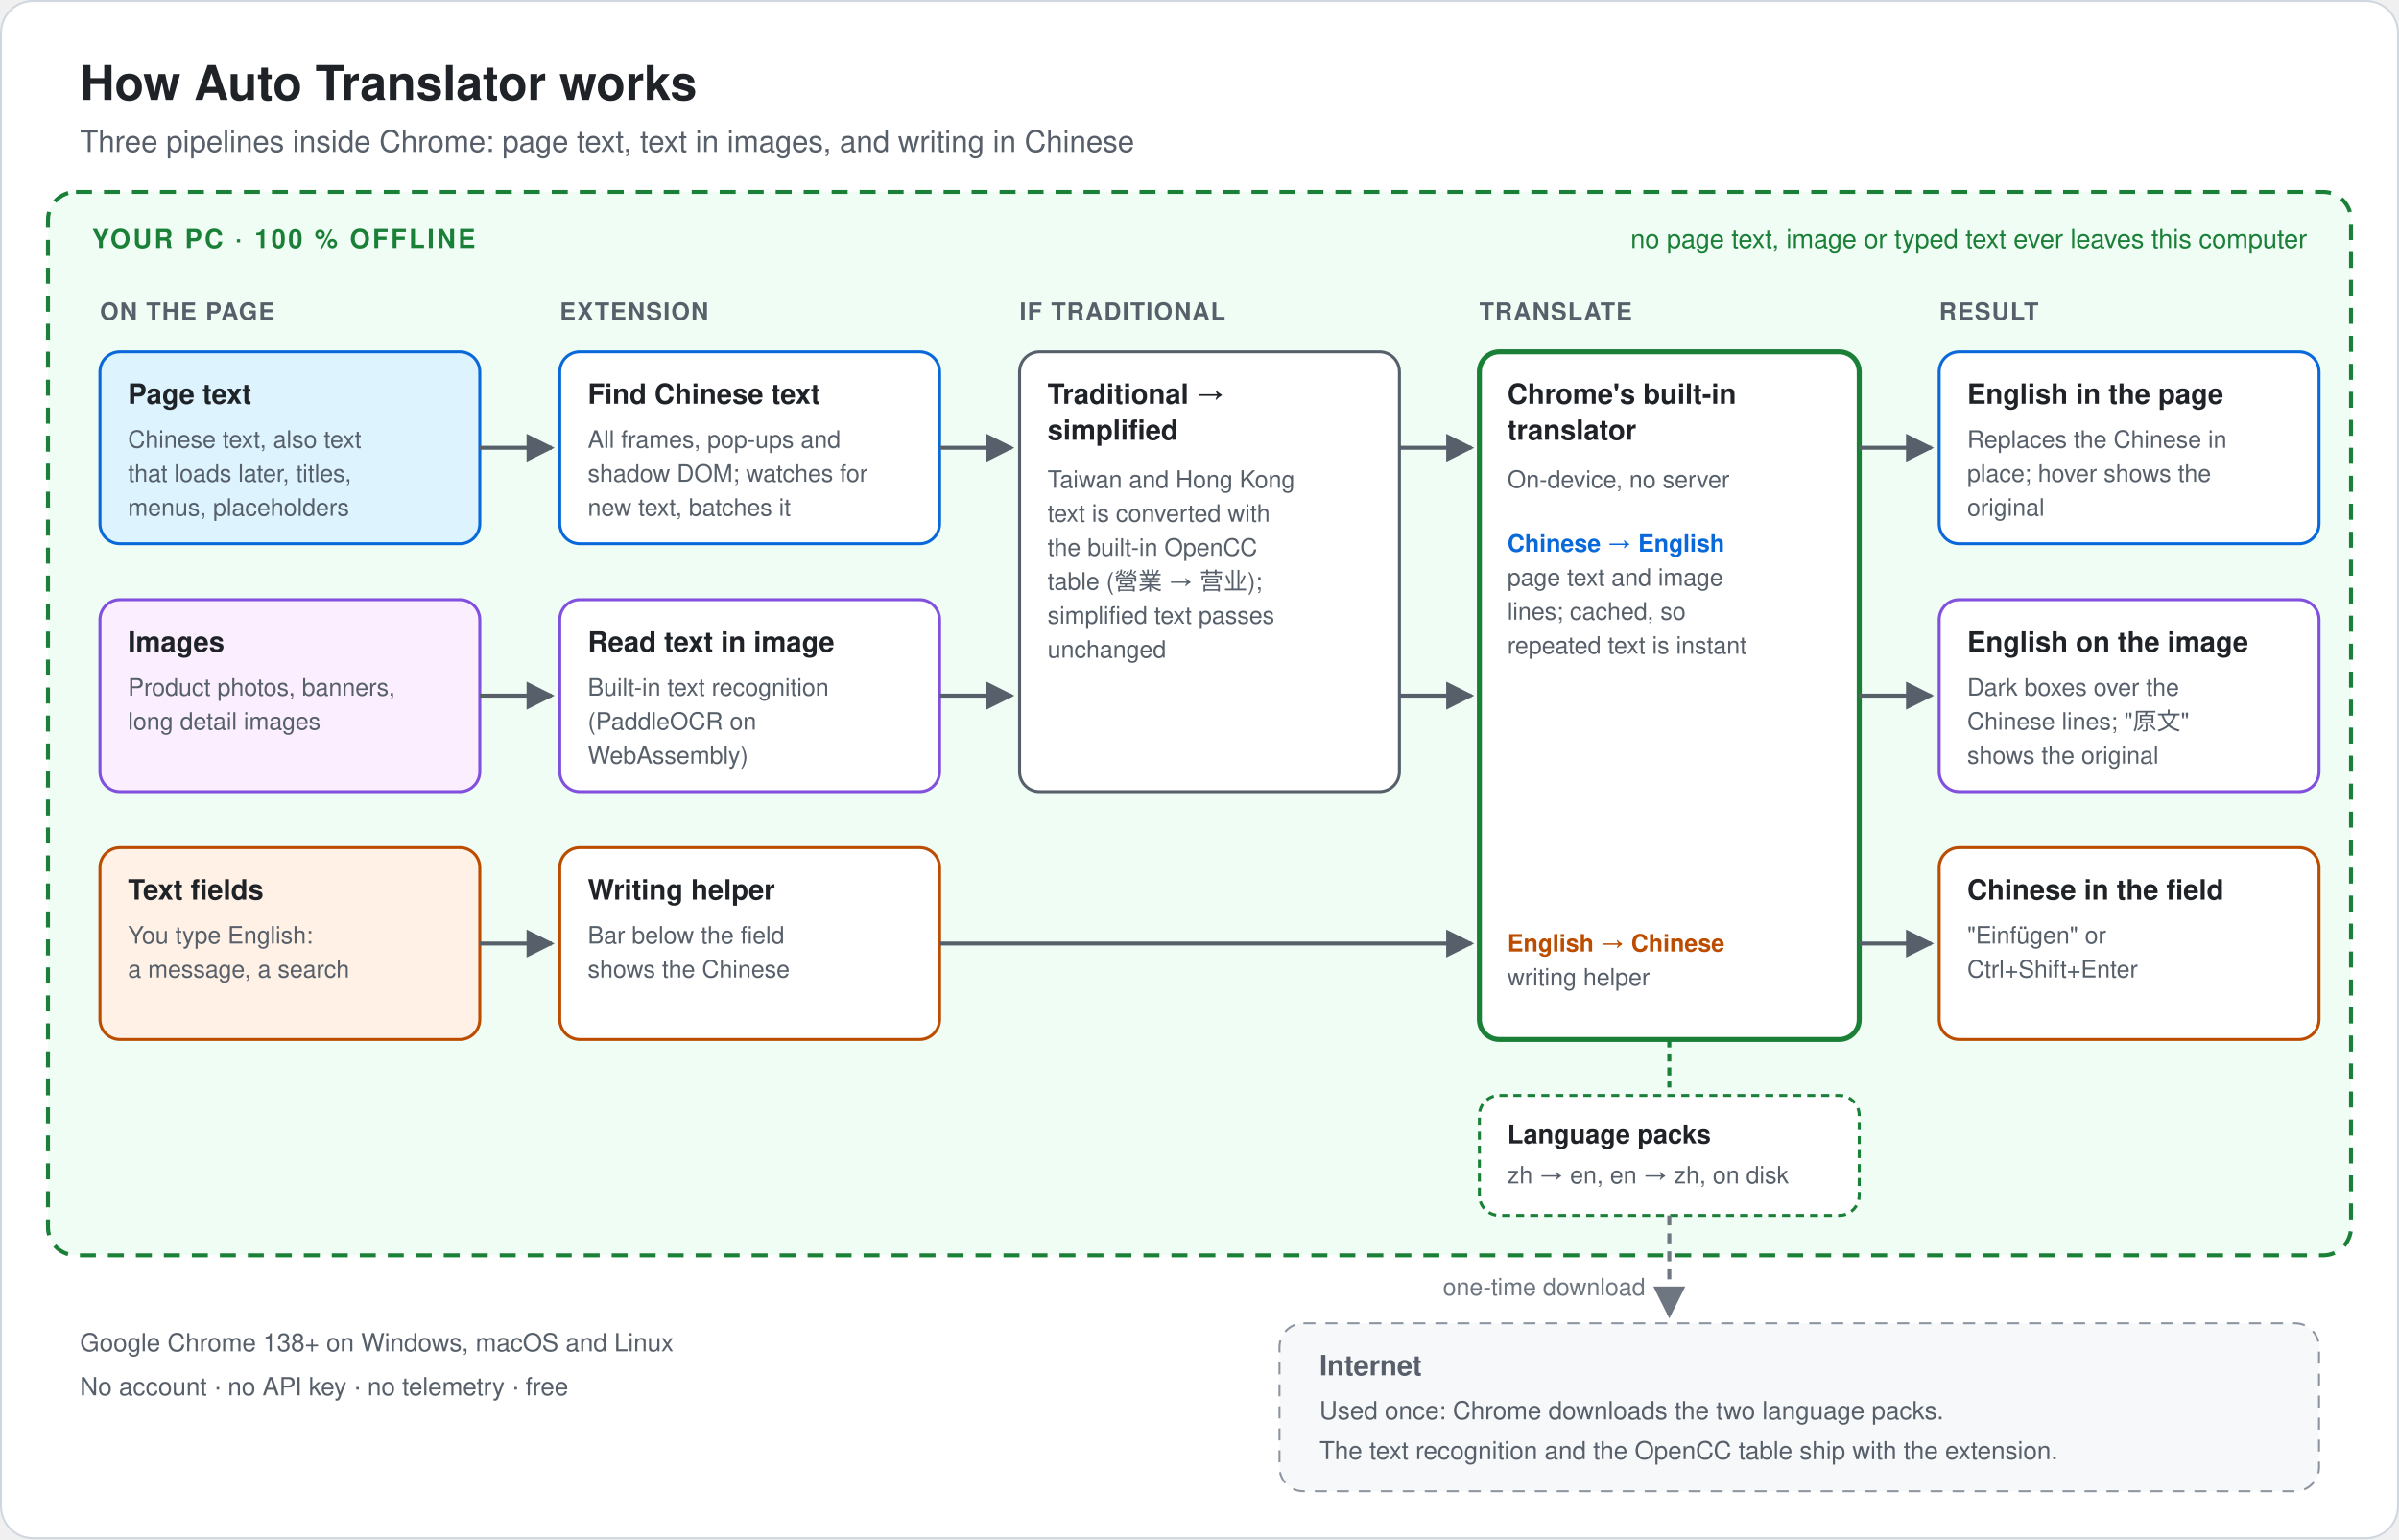
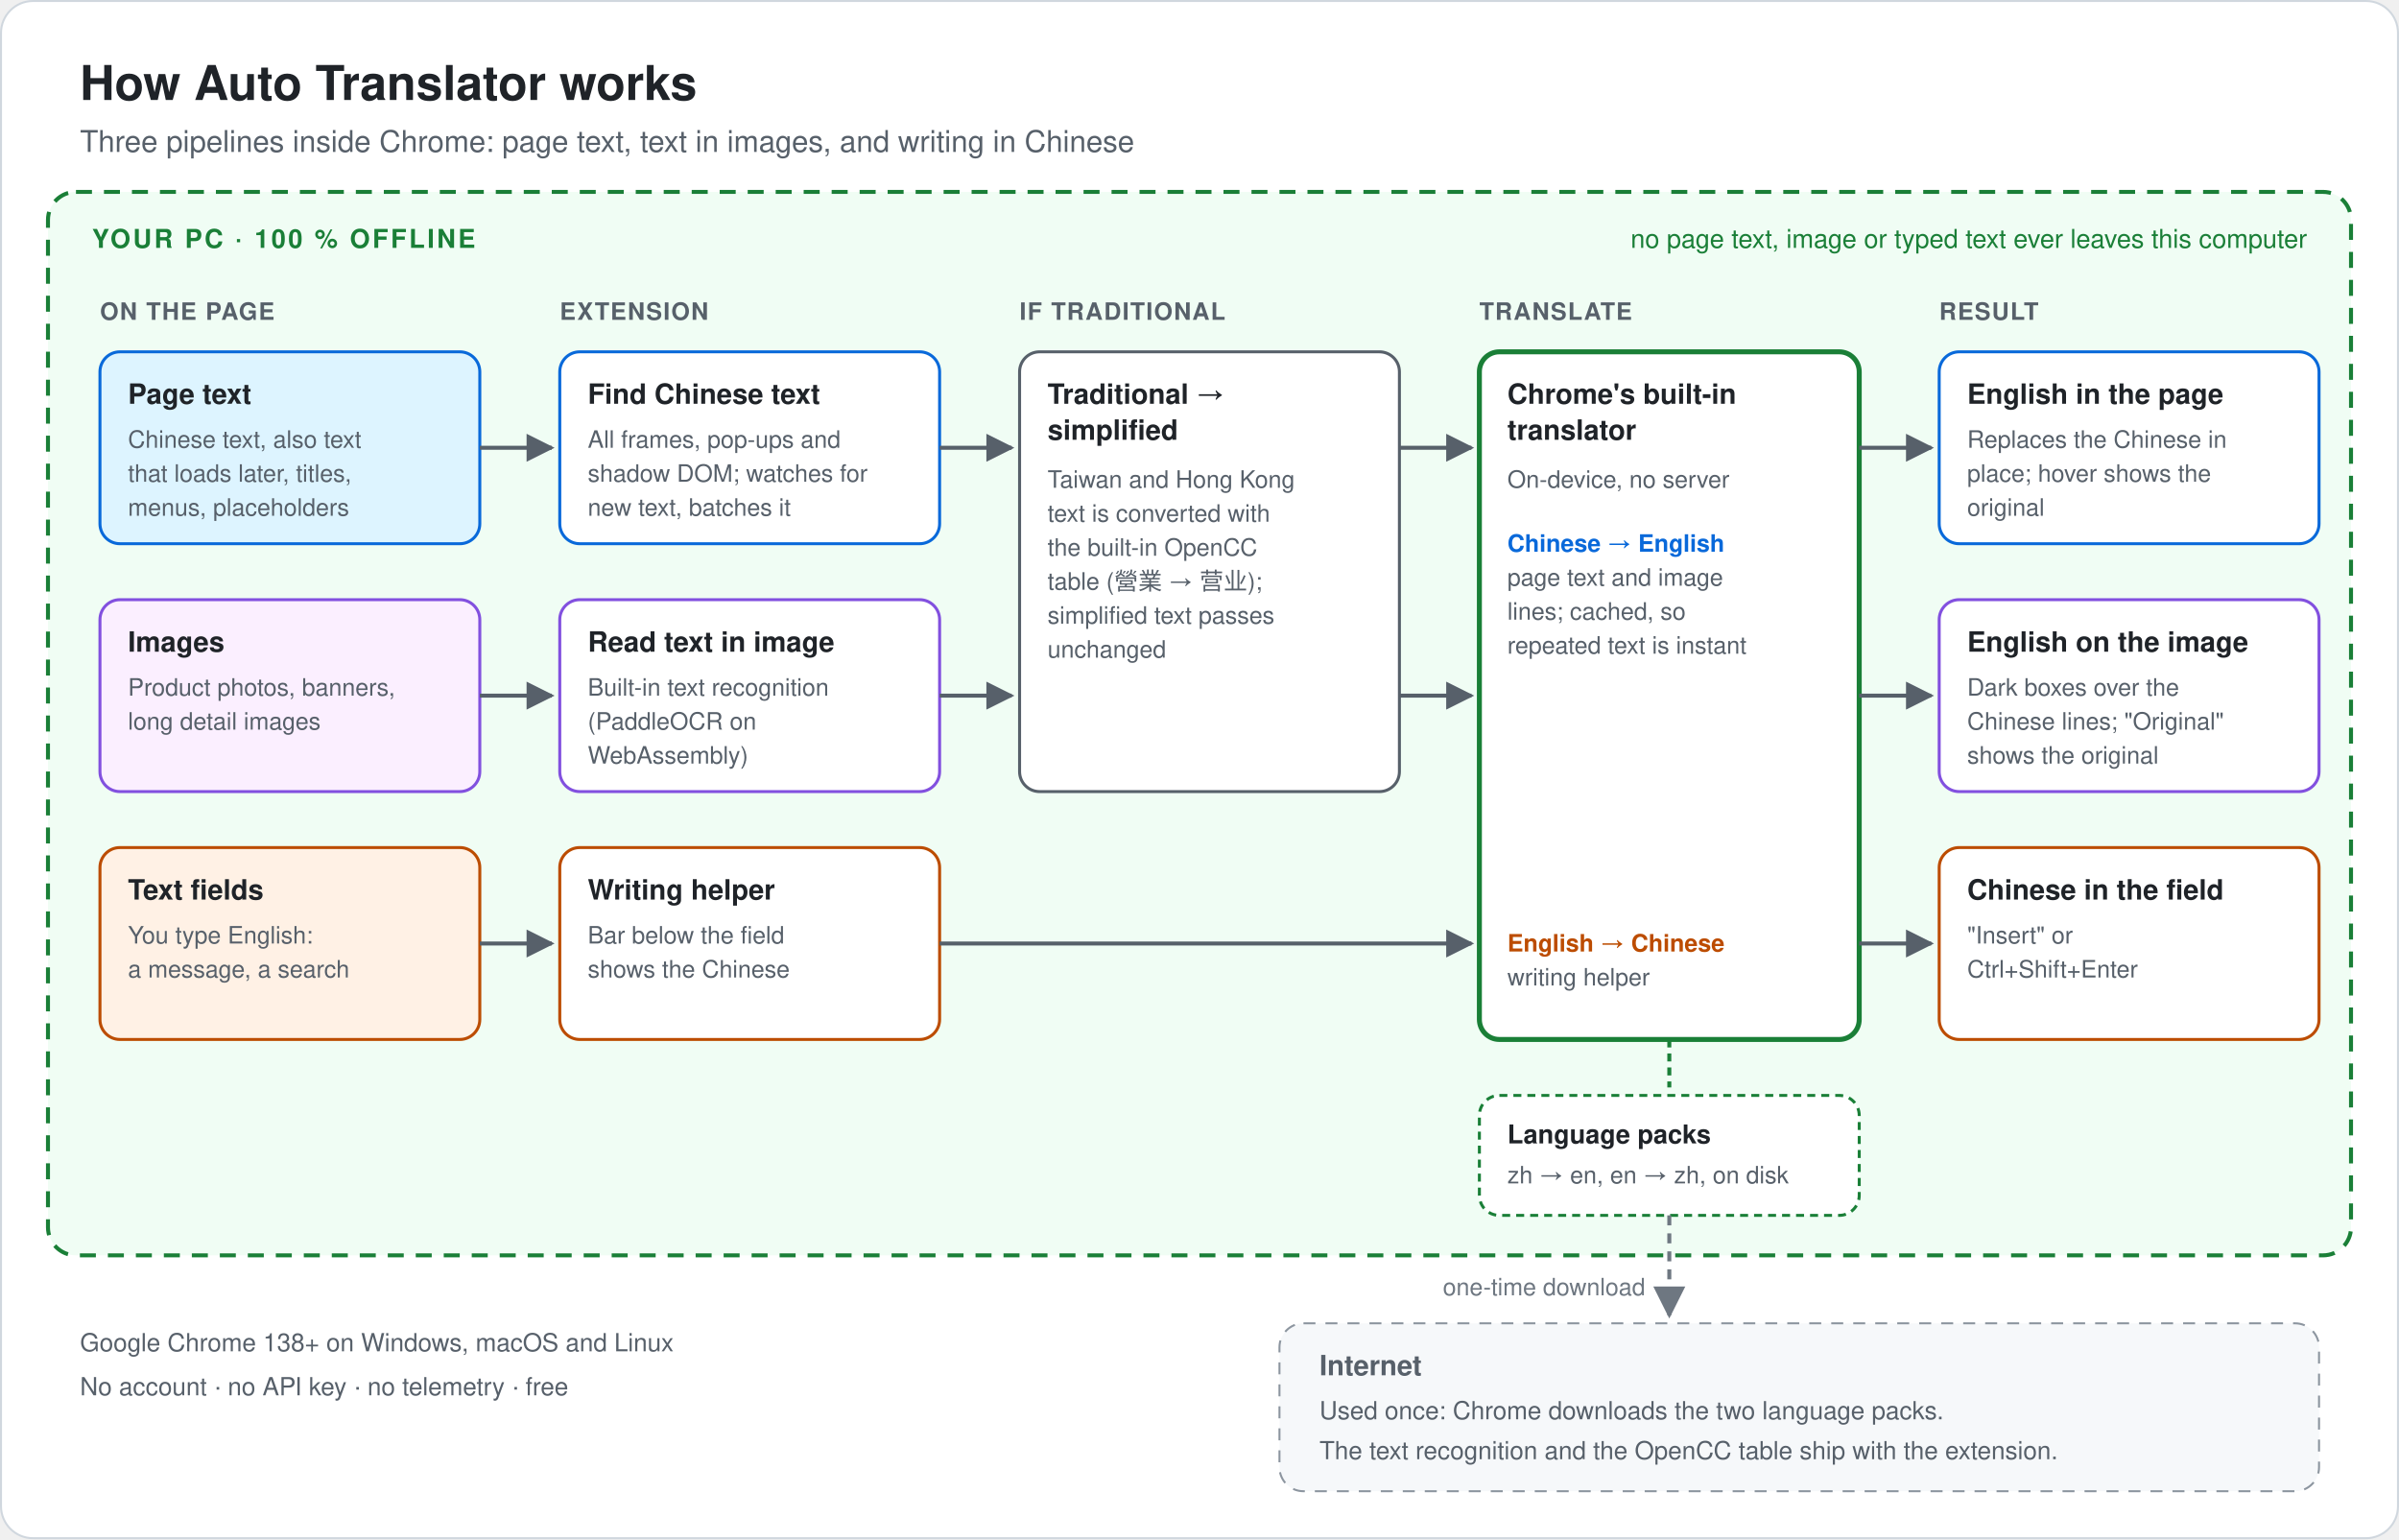
<svg xmlns="http://www.w3.org/2000/svg" width="1200" height="770" viewBox="0 0 1200 770" font-family="-apple-system, 'Segoe UI', Helvetica, Arial, sans-serif">
  <defs>
    <marker id="a" viewBox="0 0 10 10" refX="9" refY="5" markerWidth="7" markerHeight="7" orient="auto-start-reverse">
      <path d="M0 0 L10 5 L0 10 z" fill="#57606a" />
    </marker>
    <marker id="g" viewBox="0 0 10 10" refX="9" refY="5" markerWidth="8" markerHeight="8" orient="auto-start-reverse">
      <path d="M0 0 L10 5 L0 10 z" fill="#6e7781" />
    </marker>
  </defs>
  <rect x="0.5" y="0.5" width="1199" height="769" rx="16" fill="#ffffff" stroke="#d0d7de" />
  <text x="40" y="50" font-size="24" font-weight="700" fill="#1f2328">How Auto Translator works</text>
  <text x="40" y="76" font-size="15" fill="#57606a">Three pipelines inside Chrome: page text, text in images, and writing in Chinese</text>
  <rect x="24" y="96" width="1152" height="532" rx="14" fill="#f0fdf4" stroke="#1a7f37" stroke-width="2" stroke-dasharray="8 6" />
  <text x="46" y="124" font-size="13" font-weight="700" fill="#1a7f37" letter-spacing="1.2">YOUR PC · 100 % OFFLINE</text>
  <text x="1154" y="124" font-size="13" fill="#1a7f37" text-anchor="end">no page text, image or typed text ever leaves this computer</text>
  <g font-size="12" font-weight="700" fill="#57606a" letter-spacing="0.6">
    <text x="50" y="160">ON THE PAGE</text>
    <text x="280" y="160">EXTENSION</text>
    <text x="510" y="160">IF TRADITIONAL</text>
    <text x="740" y="160">TRANSLATE</text>
    <text x="970" y="160">RESULT</text>
  </g>
  <g font-size="12" fill="#57606a">
    <rect x="50" y="176" width="190" height="96" rx="10" fill="#ddf4ff" stroke="#0969da" stroke-width="1.5" />
    <text x="64" y="202" font-size="14" font-weight="700" fill="#1f2328">Page text</text>
    <text x="64" y="224">Chinese text, also text</text>
    <text x="64" y="241">that loads later, titles,</text>
    <text x="64" y="258">menus, placeholders</text>
    <rect x="280" y="176" width="190" height="96" rx="10" fill="#ffffff" stroke="#0969da" stroke-width="1.5" />
    <text x="294" y="202" font-size="14" font-weight="700" fill="#1f2328">Find Chinese text</text>
    <text x="294" y="224">All frames, pop-ups and</text>
    <text x="294" y="241">shadow DOM; watches for</text>
    <text x="294" y="258">new text, batches it</text>
    <rect x="970" y="176" width="190" height="96" rx="10" fill="#ffffff" stroke="#0969da" stroke-width="1.5" />
    <text x="984" y="202" font-size="14" font-weight="700" fill="#1f2328">English in the page</text>
    <text x="984" y="224">Replaces the Chinese in</text>
    <text x="984" y="241">place; hover shows the</text>
    <text x="984" y="258">original</text>
  </g>
  <g font-size="12" fill="#57606a">
    <rect x="50" y="300" width="190" height="96" rx="10" fill="#fbefff" stroke="#8250df" stroke-width="1.5" />
    <text x="64" y="326" font-size="14" font-weight="700" fill="#1f2328">Images</text>
    <text x="64" y="348">Product photos, banners,</text>
    <text x="64" y="365">long detail images</text>
    <rect x="280" y="300" width="190" height="96" rx="10" fill="#ffffff" stroke="#8250df" stroke-width="1.5" />
    <text x="294" y="326" font-size="14" font-weight="700" fill="#1f2328">Read text in image</text>
    <text x="294" y="348">Built-in text recognition</text>
    <text x="294" y="365">(PaddleOCR on</text>
    <text x="294" y="382">WebAssembly)</text>
    <rect x="970" y="300" width="190" height="96" rx="10" fill="#ffffff" stroke="#8250df" stroke-width="1.5" />
    <text x="984" y="326" font-size="14" font-weight="700" fill="#1f2328">English on the image</text>
    <text x="984" y="348">Dark boxes over the</text>
-     <text x="984" y="365">Chinese lines; "原文"</text>
+     <text x="984" y="365">Chinese lines; "Original"</text>
    <text x="984" y="382">shows the original</text>
  </g>
  <g font-size="12" fill="#57606a">
    <rect x="50" y="424" width="190" height="96" rx="10" fill="#fff1e5" stroke="#bc4c00" stroke-width="1.5" />
    <text x="64" y="450" font-size="14" font-weight="700" fill="#1f2328">Text fields</text>
    <text x="64" y="472">You type English:</text>
    <text x="64" y="489">a message, a search</text>
    <rect x="280" y="424" width="190" height="96" rx="10" fill="#ffffff" stroke="#bc4c00" stroke-width="1.5" />
    <text x="294" y="450" font-size="14" font-weight="700" fill="#1f2328">Writing helper</text>
    <text x="294" y="472">Bar below the field</text>
    <text x="294" y="489">shows the Chinese</text>
    <rect x="970" y="424" width="190" height="96" rx="10" fill="#ffffff" stroke="#bc4c00" stroke-width="1.5" />
    <text x="984" y="450" font-size="14" font-weight="700" fill="#1f2328">Chinese in the field</text>
-     <text x="984" y="472">"Einfügen" or</text>
+     <text x="984" y="472">"Insert" or</text>
    <text x="984" y="489">Ctrl+Shift+Enter</text>
  </g>
  <g font-size="12" fill="#57606a">
    <rect x="510" y="176" width="190" height="220" rx="10" fill="#ffffff" stroke="#57606a" stroke-width="1.5" />
    <text x="524" y="202" font-size="14" font-weight="700" fill="#1f2328">Traditional →</text>
    <text x="524" y="220" font-size="14" font-weight="700" fill="#1f2328">simplified</text>
    <text x="524" y="244">Taiwan and Hong Kong</text>
    <text x="524" y="261">text is converted with</text>
    <text x="524" y="278">the built-in OpenCC</text>
    <text x="524" y="295">table (營業 → 营业);</text>
    <text x="524" y="312">simplified text passes</text>
    <text x="524" y="329">unchanged</text>
  </g>
  <g font-size="12" fill="#57606a">
    <rect x="740" y="176" width="190" height="344" rx="10" fill="#ffffff" stroke="#1a7f37" stroke-width="2.5" />
    <text x="754" y="202" font-size="14" font-weight="700" fill="#1f2328">Chrome's built-in</text>
    <text x="754" y="220" font-size="14" font-weight="700" fill="#1f2328">translator</text>
    <text x="754" y="244">On-device, no server</text>
    <text x="754" y="276" font-weight="700" fill="#0969da">Chinese → English</text>
    <text x="754" y="293">page text and image</text>
    <text x="754" y="310">lines; cached, so</text>
    <text x="754" y="327">repeated text is instant</text>
    <text x="754" y="476" font-weight="700" fill="#bc4c00">English → Chinese</text>
    <text x="754" y="493">writing helper</text>
  </g>
  <g stroke="#57606a" stroke-width="2" fill="none">
    <path d="M240 224 H276" marker-end="url(#a)" />
    <path d="M470 224 H506" marker-end="url(#a)" />
    <path d="M700 224 H736" marker-end="url(#a)" />
    <path d="M930 224 H966" marker-end="url(#a)" />
    <path d="M240 348 H276" marker-end="url(#a)" />
    <path d="M470 348 H506" marker-end="url(#a)" />
    <path d="M700 348 H736" marker-end="url(#a)" />
    <path d="M930 348 H966" marker-end="url(#a)" />
    <path d="M240 472 H276" marker-end="url(#a)" />
    <path d="M470 472 H736" marker-end="url(#a)" />
    <path d="M930 472 H966" marker-end="url(#a)" />
  </g>
  <g font-size="12" fill="#57606a">
    <rect x="740" y="548" width="190" height="60" rx="10" fill="#ffffff" stroke="#1a7f37" stroke-width="1.5" stroke-dasharray="4 3" />
    <text x="754" y="572" font-size="13" font-weight="700" fill="#1f2328">Language packs</text>
    <text x="754" y="592">zh → en, en → zh, on disk</text>
  </g>
  <path d="M835 520 V544" stroke="#1a7f37" stroke-width="2" stroke-dasharray="4 3" fill="none" />
  <path d="M835 608 V658" stroke="#6e7781" stroke-width="2" stroke-dasharray="5 4" fill="none" marker-end="url(#g)" />
  <text x="823" y="648" font-size="12" fill="#6e7781" text-anchor="end">one-time download</text>
  <rect x="640" y="662" width="520" height="84" rx="12" fill="#f6f8fa" stroke="#8c959f" stroke-dasharray="6 5" />
  <text x="660" y="688" font-size="14" font-weight="700" fill="#57606a">Internet</text>
  <text x="660" y="710" font-size="12.5" fill="#57606a">Used once: Chrome downloads the two language packs.</text>
  <text x="660" y="730" font-size="12.5" fill="#57606a">The text recognition and the OpenCC table ship with the extension.</text>
  <text x="40" y="676" font-size="12.5" fill="#57606a">Google Chrome 138+ on Windows, macOS and Linux</text>
  <text x="40" y="698" font-size="12.5" fill="#57606a">No account · no API key · no telemetry · free</text>
</svg>
